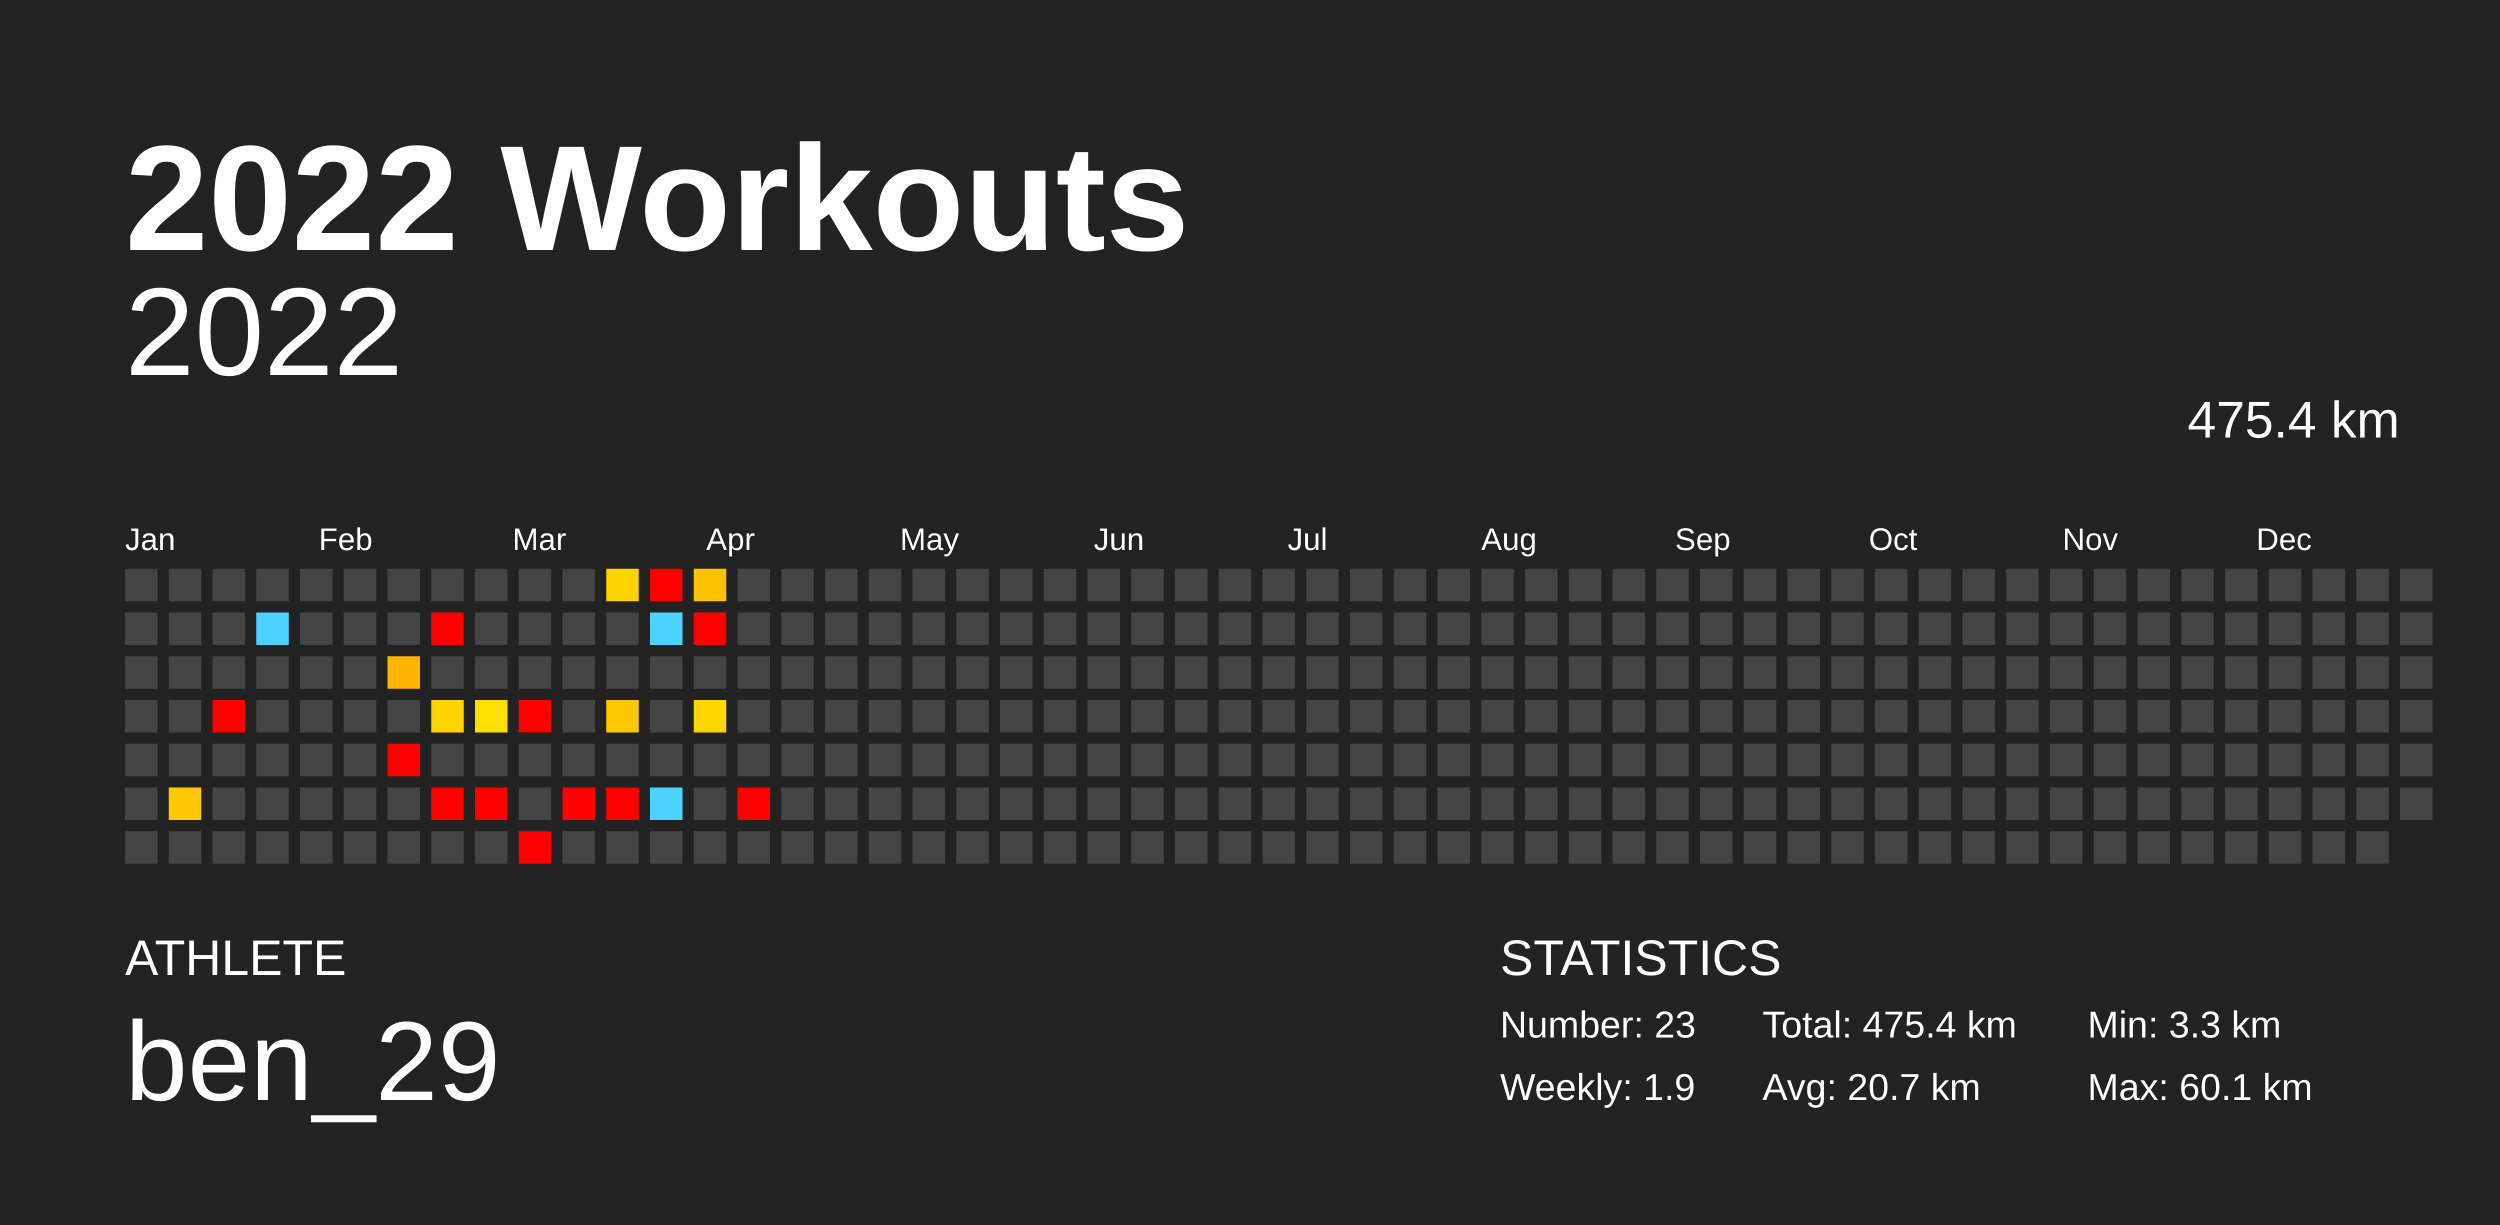
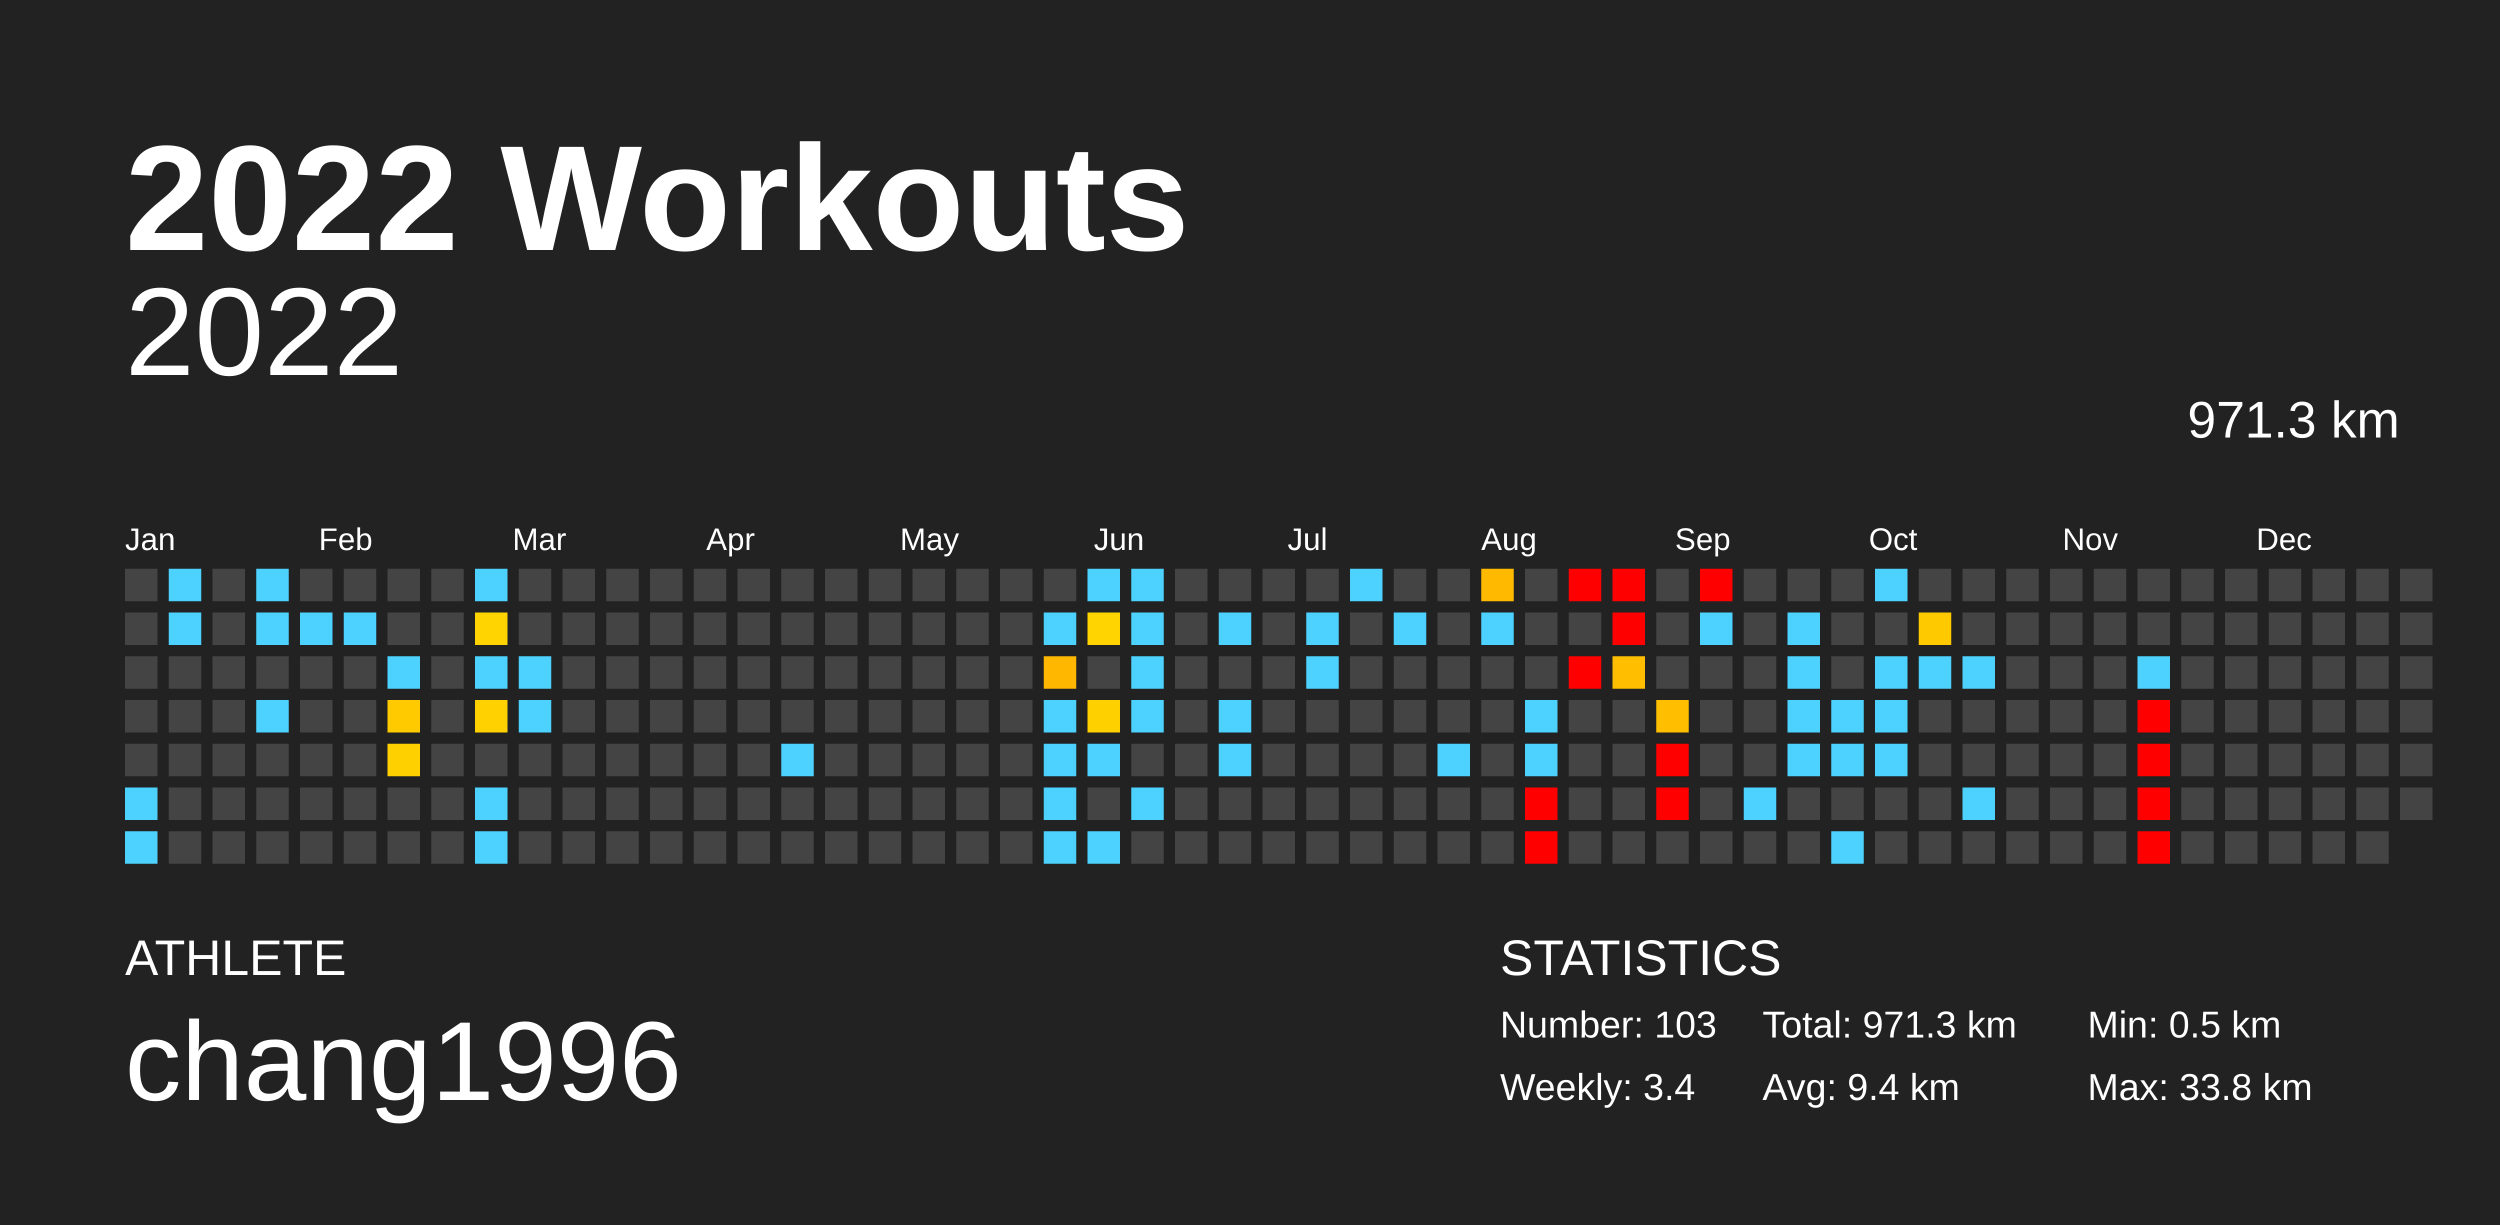
<svg xmlns="http://www.w3.org/2000/svg" baseProfile="full" height="98mm" version="1.1" viewBox="0,0,200,98" width="200mm">
  <defs />
  <rect fill="#222222" height="98" width="200" x="0" y="0" />
  <text fill="#FFFFFF" style="font-size:12px; font-family:Arial; font-weight:bold;" x="10" y="20">2022 Workouts</text>
  <text fill="#FFFFFF" style="font-size:4px; font-family:Arial" x="10" y="78">ATHLETE</text>
-   <text fill="#FFFFFF" style="font-size:9px; font-family:Arial" x="10" y="88">ben_29</text>
+   <text fill="#FFFFFF" style="font-size:9px; font-family:Arial" x="10" y="88">chang1996</text>
  <text fill="#FFFFFF" style="font-size:4px; font-family:Arial" x="120" y="78">STATISTICS</text>
-   <text fill="#FFFFFF" style="font-size:3px; font-family:Arial" x="120" y="83">Number: 23</text>
-   <text fill="#FFFFFF" style="font-size:3px; font-family:Arial" x="120" y="88">Weekly: 1.9</text>
-   <text fill="#FFFFFF" style="font-size:3px; font-family:Arial" x="141" y="83">Total: 475.4 km</text>
-   <text fill="#FFFFFF" style="font-size:3px; font-family:Arial" x="141" y="88">Avg: 20.7 km</text>
-   <text fill="#FFFFFF" style="font-size:3px; font-family:Arial" x="167" y="83">Min: 3.3 km</text>
-   <text fill="#FFFFFF" style="font-size:3px; font-family:Arial" x="167" y="88">Max: 60.1 km</text>
+   <text fill="#FFFFFF" style="font-size:3px; font-family:Arial" x="120" y="83">Number: 103</text>
+   <text fill="#FFFFFF" style="font-size:3px; font-family:Arial" x="120" y="88">Weekly: 3.4</text>
+   <text fill="#FFFFFF" style="font-size:3px; font-family:Arial" x="141" y="83">Total: 971.3 km</text>
+   <text fill="#FFFFFF" style="font-size:3px; font-family:Arial" x="141" y="88">Avg: 9.4 km</text>
+   <text fill="#FFFFFF" style="font-size:3px; font-family:Arial" x="167" y="83">Min: 0.5 km</text>
+   <text fill="#FFFFFF" style="font-size:3px; font-family:Arial" x="167" y="88">Max: 33.8 km</text>
  <text alignment-baseline="hanging" fill="#FFFFFF" style="font-size:10.0px; font-family:Arial;" x="10" y="30">2022</text>
-   <text alignment-baseline="hanging" fill="#FFFFFF" style="font-size:4.125px; font-family:Arial;" x="175" y="35">475.4 km</text>
+   <text alignment-baseline="hanging" fill="#FFFFFF" style="font-size:4.125px; font-family:Arial;" x="175" y="35">971.3 km</text>
  <text fill="#FFFFFF" style="font-size:2.5px; font-family:Arial" x="10.0" y="44">Jan</text>
  <text fill="#FFFFFF" style="font-size:2.5px; font-family:Arial" x="25.5" y="44">Feb</text>
  <text fill="#FFFFFF" style="font-size:2.5px; font-family:Arial" x="41.0" y="44">Mar</text>
  <text fill="#FFFFFF" style="font-size:2.5px; font-family:Arial" x="56.5" y="44">Apr</text>
  <text fill="#FFFFFF" style="font-size:2.5px; font-family:Arial" x="72.0" y="44">May</text>
  <text fill="#FFFFFF" style="font-size:2.5px; font-family:Arial" x="87.5" y="44">Jun</text>
  <text fill="#FFFFFF" style="font-size:2.5px; font-family:Arial" x="103.0" y="44">Jul</text>
  <text fill="#FFFFFF" style="font-size:2.5px; font-family:Arial" x="118.5" y="44">Aug</text>
  <text fill="#FFFFFF" style="font-size:2.5px; font-family:Arial" x="134.0" y="44">Sep</text>
  <text fill="#FFFFFF" style="font-size:2.5px; font-family:Arial" x="149.5" y="44">Oct</text>
  <text fill="#FFFFFF" style="font-size:2.5px; font-family:Arial" x="165.0" y="44">Nov</text>
  <text fill="#FFFFFF" style="font-size:2.5px; font-family:Arial" x="180.5" y="44">Dec</text>
  <rect fill="#444444" height="2.6" width="2.6" x="10.0" y="45.5" />
  <rect fill="#444444" height="2.6" width="2.6" x="10.0" y="49.0" />
  <rect fill="#444444" height="2.6" width="2.6" x="10.0" y="52.5" />
  <rect fill="#444444" height="2.6" width="2.6" x="10.0" y="56.0" />
  <rect fill="#444444" height="2.6" width="2.6" x="10.0" y="59.5" />
-   <rect fill="#444444" height="2.6" width="2.6" x="10.0" y="63.0" />
-   <rect fill="#444444" height="2.6" width="2.6" x="10.0" y="66.5" />
-   <rect fill="#444444" height="2.6" width="2.6" x="13.5" y="45.5" />
-   <rect fill="#444444" height="2.6" width="2.6" x="13.5" y="49.0" />
+   <rect fill="#4dd2ff" height="2.6" width="2.6" x="10.0" y="63.0" />
+   <rect fill="#4dd2ff" height="2.6" width="2.6" x="10.0" y="66.5" />
+   <rect fill="#4dd2ff" height="2.6" width="2.6" x="13.5" y="45.5" />
+   <rect fill="#4dd2ff" height="2.6" width="2.6" x="13.5" y="49.0" />
  <rect fill="#444444" height="2.6" width="2.6" x="13.5" y="52.5" />
  <rect fill="#444444" height="2.6" width="2.6" x="13.5" y="56.0" />
  <rect fill="#444444" height="2.6" width="2.6" x="13.5" y="59.5" />
-   <rect fill="#ffc800" height="2.6" width="2.6" x="13.5" y="63.0" />
+   <rect fill="#444444" height="2.6" width="2.6" x="13.5" y="63.0" />
  <rect fill="#444444" height="2.6" width="2.6" x="13.5" y="66.5" />
  <rect fill="#444444" height="2.6" width="2.6" x="17.0" y="45.5" />
  <rect fill="#444444" height="2.6" width="2.6" x="17.0" y="49.0" />
  <rect fill="#444444" height="2.6" width="2.6" x="17.0" y="52.5" />
-   <rect fill="red" height="2.6" width="2.6" x="17.0" y="56.0" />
+   <rect fill="#444444" height="2.6" width="2.6" x="17.0" y="56.0" />
  <rect fill="#444444" height="2.6" width="2.6" x="17.0" y="59.5" />
  <rect fill="#444444" height="2.6" width="2.6" x="17.0" y="63.0" />
  <rect fill="#444444" height="2.6" width="2.6" x="17.0" y="66.5" />
-   <rect fill="#444444" height="2.6" width="2.6" x="20.5" y="45.5" />
+   <rect fill="#4dd2ff" height="2.6" width="2.6" x="20.5" y="45.5" />
  <rect fill="#4dd2ff" height="2.6" width="2.6" x="20.5" y="49.0" />
  <rect fill="#444444" height="2.6" width="2.6" x="20.5" y="52.5" />
-   <rect fill="#444444" height="2.6" width="2.6" x="20.5" y="56.0" />
+   <rect fill="#4dd2ff" height="2.6" width="2.6" x="20.5" y="56.0" />
  <rect fill="#444444" height="2.6" width="2.6" x="20.5" y="59.5" />
  <rect fill="#444444" height="2.6" width="2.6" x="20.5" y="63.0" />
  <rect fill="#444444" height="2.6" width="2.6" x="20.5" y="66.5" />
  <rect fill="#444444" height="2.6" width="2.6" x="24.0" y="45.5" />
-   <rect fill="#444444" height="2.6" width="2.6" x="24.0" y="49.0" />
+   <rect fill="#4dd2ff" height="2.6" width="2.6" x="24.0" y="49.0" />
  <rect fill="#444444" height="2.6" width="2.6" x="24.0" y="52.5" />
  <rect fill="#444444" height="2.6" width="2.6" x="24.0" y="56.0" />
  <rect fill="#444444" height="2.6" width="2.6" x="24.0" y="59.5" />
  <rect fill="#444444" height="2.6" width="2.6" x="24.0" y="63.0" />
  <rect fill="#444444" height="2.6" width="2.6" x="24.0" y="66.5" />
  <rect fill="#444444" height="2.6" width="2.6" x="27.5" y="45.5" />
-   <rect fill="#444444" height="2.6" width="2.6" x="27.5" y="49.0" />
+   <rect fill="#4dd2ff" height="2.6" width="2.6" x="27.5" y="49.0" />
  <rect fill="#444444" height="2.6" width="2.6" x="27.5" y="52.5" />
  <rect fill="#444444" height="2.6" width="2.6" x="27.5" y="56.0" />
  <rect fill="#444444" height="2.6" width="2.6" x="27.5" y="59.5" />
  <rect fill="#444444" height="2.6" width="2.6" x="27.5" y="63.0" />
  <rect fill="#444444" height="2.6" width="2.6" x="27.5" y="66.5" />
  <rect fill="#444444" height="2.6" width="2.6" x="31.0" y="45.5" />
  <rect fill="#444444" height="2.6" width="2.6" x="31.0" y="49.0" />
-   <rect fill="#ffb400" height="2.6" width="2.6" x="31.0" y="52.5" />
-   <rect fill="#444444" height="2.6" width="2.6" x="31.0" y="56.0" />
-   <rect fill="red" height="2.6" width="2.6" x="31.0" y="59.5" />
+   <rect fill="#4dd2ff" height="2.6" width="2.6" x="31.0" y="52.5" />
+   <rect fill="#ffcb00" height="2.6" width="2.6" x="31.0" y="56.0" />
+   <rect fill="#ffd000" height="2.6" width="2.6" x="31.0" y="59.5" />
  <rect fill="#444444" height="2.6" width="2.6" x="31.0" y="63.0" />
  <rect fill="#444444" height="2.6" width="2.6" x="31.0" y="66.5" />
  <rect fill="#444444" height="2.6" width="2.6" x="34.5" y="45.5" />
-   <rect fill="red" height="2.6" width="2.6" x="34.5" y="49.0" />
+   <rect fill="#444444" height="2.6" width="2.6" x="34.5" y="49.0" />
  <rect fill="#444444" height="2.6" width="2.6" x="34.5" y="52.5" />
-   <rect fill="#ffd400" height="2.6" width="2.6" x="34.5" y="56.0" />
+   <rect fill="#444444" height="2.6" width="2.6" x="34.5" y="56.0" />
  <rect fill="#444444" height="2.6" width="2.6" x="34.5" y="59.5" />
-   <rect fill="red" height="2.6" width="2.6" x="34.5" y="63.0" />
+   <rect fill="#444444" height="2.6" width="2.6" x="34.5" y="63.0" />
  <rect fill="#444444" height="2.6" width="2.6" x="34.5" y="66.5" />
-   <rect fill="#444444" height="2.6" width="2.6" x="38.0" y="45.5" />
-   <rect fill="#444444" height="2.6" width="2.6" x="38.0" y="49.0" />
-   <rect fill="#444444" height="2.6" width="2.6" x="38.0" y="52.5" />
-   <rect fill="#ffdf00" height="2.6" width="2.6" x="38.0" y="56.0" />
+   <rect fill="#4dd2ff" height="2.6" width="2.6" x="38.0" y="45.5" />
+   <rect fill="#ffd400" height="2.6" width="2.6" x="38.0" y="49.0" />
+   <rect fill="#4dd2ff" height="2.6" width="2.6" x="38.0" y="52.5" />
+   <rect fill="#ffd100" height="2.6" width="2.6" x="38.0" y="56.0" />
  <rect fill="#444444" height="2.6" width="2.6" x="38.0" y="59.5" />
-   <rect fill="red" height="2.6" width="2.6" x="38.0" y="63.0" />
-   <rect fill="#444444" height="2.6" width="2.6" x="38.0" y="66.5" />
+   <rect fill="#4dd2ff" height="2.6" width="2.6" x="38.0" y="63.0" />
+   <rect fill="#4dd2ff" height="2.6" width="2.6" x="38.0" y="66.5" />
  <rect fill="#444444" height="2.6" width="2.6" x="41.5" y="45.5" />
  <rect fill="#444444" height="2.6" width="2.6" x="41.5" y="49.0" />
-   <rect fill="#444444" height="2.6" width="2.6" x="41.5" y="52.5" />
-   <rect fill="red" height="2.6" width="2.6" x="41.5" y="56.0" />
+   <rect fill="#4dd2ff" height="2.6" width="2.6" x="41.5" y="52.5" />
+   <rect fill="#4dd2ff" height="2.6" width="2.6" x="41.5" y="56.0" />
  <rect fill="#444444" height="2.6" width="2.6" x="41.5" y="59.5" />
  <rect fill="#444444" height="2.6" width="2.6" x="41.5" y="63.0" />
-   <rect fill="red" height="2.6" width="2.6" x="41.5" y="66.5" />
+   <rect fill="#444444" height="2.6" width="2.6" x="41.5" y="66.5" />
  <rect fill="#444444" height="2.6" width="2.6" x="45.0" y="45.5" />
  <rect fill="#444444" height="2.6" width="2.6" x="45.0" y="49.0" />
  <rect fill="#444444" height="2.6" width="2.6" x="45.0" y="52.5" />
  <rect fill="#444444" height="2.6" width="2.6" x="45.0" y="56.0" />
  <rect fill="#444444" height="2.6" width="2.6" x="45.0" y="59.5" />
-   <rect fill="red" height="2.6" width="2.6" x="45.0" y="63.0" />
+   <rect fill="#444444" height="2.6" width="2.6" x="45.0" y="63.0" />
  <rect fill="#444444" height="2.6" width="2.6" x="45.0" y="66.5" />
-   <rect fill="#ffd300" height="2.6" width="2.6" x="48.5" y="45.5" />
+   <rect fill="#444444" height="2.6" width="2.6" x="48.5" y="45.5" />
  <rect fill="#444444" height="2.6" width="2.6" x="48.5" y="49.0" />
  <rect fill="#444444" height="2.6" width="2.6" x="48.5" y="52.5" />
-   <rect fill="#ffc700" height="2.6" width="2.6" x="48.5" y="56.0" />
+   <rect fill="#444444" height="2.6" width="2.6" x="48.5" y="56.0" />
  <rect fill="#444444" height="2.6" width="2.6" x="48.5" y="59.5" />
-   <rect fill="red" height="2.6" width="2.6" x="48.5" y="63.0" />
+   <rect fill="#444444" height="2.6" width="2.6" x="48.5" y="63.0" />
  <rect fill="#444444" height="2.6" width="2.6" x="48.5" y="66.5" />
-   <rect fill="red" height="2.6" width="2.6" x="52.0" y="45.5" />
-   <rect fill="#4dd2ff" height="2.6" width="2.6" x="52.0" y="49.0" />
+   <rect fill="#444444" height="2.6" width="2.6" x="52.0" y="45.5" />
+   <rect fill="#444444" height="2.6" width="2.6" x="52.0" y="49.0" />
  <rect fill="#444444" height="2.6" width="2.6" x="52.0" y="52.5" />
  <rect fill="#444444" height="2.6" width="2.6" x="52.0" y="56.0" />
  <rect fill="#444444" height="2.6" width="2.6" x="52.0" y="59.5" />
-   <rect fill="#4dd2ff" height="2.6" width="2.6" x="52.0" y="63.0" />
+   <rect fill="#444444" height="2.6" width="2.6" x="52.0" y="63.0" />
  <rect fill="#444444" height="2.6" width="2.6" x="52.0" y="66.5" />
-   <rect fill="#ffc100" height="2.6" width="2.6" x="55.5" y="45.5" />
-   <rect fill="red" height="2.6" width="2.6" x="55.5" y="49.0" />
+   <rect fill="#444444" height="2.6" width="2.6" x="55.5" y="45.5" />
+   <rect fill="#444444" height="2.6" width="2.6" x="55.5" y="49.0" />
  <rect fill="#444444" height="2.6" width="2.6" x="55.5" y="52.5" />
-   <rect fill="#ffd700" height="2.6" width="2.6" x="55.5" y="56.0" />
+   <rect fill="#444444" height="2.6" width="2.6" x="55.5" y="56.0" />
  <rect fill="#444444" height="2.6" width="2.6" x="55.5" y="59.5" />
  <rect fill="#444444" height="2.6" width="2.6" x="55.5" y="63.0" />
  <rect fill="#444444" height="2.6" width="2.6" x="55.5" y="66.5" />
  <rect fill="#444444" height="2.6" width="2.6" x="59.0" y="45.5" />
  <rect fill="#444444" height="2.6" width="2.6" x="59.0" y="49.0" />
  <rect fill="#444444" height="2.6" width="2.6" x="59.0" y="52.5" />
  <rect fill="#444444" height="2.6" width="2.6" x="59.0" y="56.0" />
  <rect fill="#444444" height="2.6" width="2.6" x="59.0" y="59.5" />
-   <rect fill="red" height="2.6" width="2.6" x="59.0" y="63.0" />
+   <rect fill="#444444" height="2.6" width="2.6" x="59.0" y="63.0" />
  <rect fill="#444444" height="2.6" width="2.6" x="59.0" y="66.5" />
  <rect fill="#444444" height="2.6" width="2.6" x="62.5" y="45.5" />
  <rect fill="#444444" height="2.6" width="2.6" x="62.5" y="49.0" />
  <rect fill="#444444" height="2.6" width="2.6" x="62.5" y="52.5" />
  <rect fill="#444444" height="2.6" width="2.6" x="62.5" y="56.0" />
-   <rect fill="#444444" height="2.6" width="2.6" x="62.5" y="59.5" />
+   <rect fill="#4dd2ff" height="2.6" width="2.6" x="62.5" y="59.5" />
  <rect fill="#444444" height="2.6" width="2.6" x="62.5" y="63.0" />
  <rect fill="#444444" height="2.6" width="2.6" x="62.5" y="66.5" />
  <rect fill="#444444" height="2.6" width="2.6" x="66.0" y="45.5" />
  <rect fill="#444444" height="2.6" width="2.6" x="66.0" y="49.0" />
  <rect fill="#444444" height="2.6" width="2.6" x="66.0" y="52.5" />
  <rect fill="#444444" height="2.6" width="2.6" x="66.0" y="56.0" />
  <rect fill="#444444" height="2.6" width="2.6" x="66.0" y="59.5" />
  <rect fill="#444444" height="2.6" width="2.6" x="66.0" y="63.0" />
  <rect fill="#444444" height="2.6" width="2.6" x="66.0" y="66.5" />
  <rect fill="#444444" height="2.6" width="2.6" x="69.5" y="45.5" />
  <rect fill="#444444" height="2.6" width="2.6" x="69.5" y="49.0" />
  <rect fill="#444444" height="2.6" width="2.6" x="69.5" y="52.5" />
  <rect fill="#444444" height="2.6" width="2.6" x="69.5" y="56.0" />
  <rect fill="#444444" height="2.6" width="2.6" x="69.5" y="59.5" />
  <rect fill="#444444" height="2.6" width="2.6" x="69.5" y="63.0" />
  <rect fill="#444444" height="2.6" width="2.6" x="69.5" y="66.5" />
  <rect fill="#444444" height="2.6" width="2.6" x="73.0" y="45.5" />
  <rect fill="#444444" height="2.6" width="2.6" x="73.0" y="49.0" />
  <rect fill="#444444" height="2.6" width="2.6" x="73.0" y="52.5" />
  <rect fill="#444444" height="2.6" width="2.6" x="73.0" y="56.0" />
  <rect fill="#444444" height="2.6" width="2.6" x="73.0" y="59.5" />
  <rect fill="#444444" height="2.6" width="2.6" x="73.0" y="63.0" />
  <rect fill="#444444" height="2.6" width="2.6" x="73.0" y="66.5" />
  <rect fill="#444444" height="2.6" width="2.6" x="76.5" y="45.5" />
  <rect fill="#444444" height="2.6" width="2.6" x="76.5" y="49.0" />
  <rect fill="#444444" height="2.6" width="2.6" x="76.5" y="52.5" />
  <rect fill="#444444" height="2.6" width="2.6" x="76.5" y="56.0" />
  <rect fill="#444444" height="2.6" width="2.6" x="76.5" y="59.5" />
  <rect fill="#444444" height="2.6" width="2.6" x="76.5" y="63.0" />
  <rect fill="#444444" height="2.6" width="2.6" x="76.5" y="66.5" />
  <rect fill="#444444" height="2.6" width="2.6" x="80.0" y="45.5" />
  <rect fill="#444444" height="2.6" width="2.6" x="80.0" y="49.0" />
  <rect fill="#444444" height="2.6" width="2.6" x="80.0" y="52.5" />
  <rect fill="#444444" height="2.6" width="2.6" x="80.0" y="56.0" />
  <rect fill="#444444" height="2.6" width="2.6" x="80.0" y="59.5" />
  <rect fill="#444444" height="2.6" width="2.6" x="80.0" y="63.0" />
  <rect fill="#444444" height="2.6" width="2.6" x="80.0" y="66.5" />
  <rect fill="#444444" height="2.6" width="2.6" x="83.5" y="45.5" />
-   <rect fill="#444444" height="2.6" width="2.6" x="83.5" y="49.0" />
-   <rect fill="#444444" height="2.6" width="2.6" x="83.5" y="52.5" />
-   <rect fill="#444444" height="2.6" width="2.6" x="83.5" y="56.0" />
-   <rect fill="#444444" height="2.6" width="2.6" x="83.5" y="59.5" />
-   <rect fill="#444444" height="2.6" width="2.6" x="83.5" y="63.0" />
-   <rect fill="#444444" height="2.6" width="2.6" x="83.5" y="66.5" />
-   <rect fill="#444444" height="2.6" width="2.6" x="87.0" y="45.5" />
-   <rect fill="#444444" height="2.6" width="2.6" x="87.0" y="49.0" />
+   <rect fill="#4dd2ff" height="2.6" width="2.6" x="83.5" y="49.0" />
+   <rect fill="#ffb700" height="2.6" width="2.6" x="83.5" y="52.5" />
+   <rect fill="#4dd2ff" height="2.6" width="2.6" x="83.5" y="56.0" />
+   <rect fill="#4dd2ff" height="2.6" width="2.6" x="83.5" y="59.5" />
+   <rect fill="#4dd2ff" height="2.6" width="2.6" x="83.5" y="63.0" />
+   <rect fill="#4dd2ff" height="2.6" width="2.6" x="83.5" y="66.5" />
+   <rect fill="#4dd2ff" height="2.6" width="2.6" x="87.0" y="45.5" />
+   <rect fill="#ffd400" height="2.6" width="2.6" x="87.0" y="49.0" />
  <rect fill="#444444" height="2.6" width="2.6" x="87.0" y="52.5" />
-   <rect fill="#444444" height="2.6" width="2.6" x="87.0" y="56.0" />
-   <rect fill="#444444" height="2.6" width="2.6" x="87.0" y="59.5" />
+   <rect fill="#ffd000" height="2.6" width="2.6" x="87.0" y="56.0" />
+   <rect fill="#4dd2ff" height="2.6" width="2.6" x="87.0" y="59.5" />
  <rect fill="#444444" height="2.6" width="2.6" x="87.0" y="63.0" />
-   <rect fill="#444444" height="2.6" width="2.6" x="87.0" y="66.5" />
-   <rect fill="#444444" height="2.6" width="2.6" x="90.5" y="45.5" />
-   <rect fill="#444444" height="2.6" width="2.6" x="90.5" y="49.0" />
-   <rect fill="#444444" height="2.6" width="2.6" x="90.5" y="52.5" />
-   <rect fill="#444444" height="2.6" width="2.6" x="90.5" y="56.0" />
+   <rect fill="#4dd2ff" height="2.6" width="2.6" x="87.0" y="66.5" />
+   <rect fill="#4dd2ff" height="2.6" width="2.6" x="90.5" y="45.5" />
+   <rect fill="#4dd2ff" height="2.6" width="2.6" x="90.5" y="49.0" />
+   <rect fill="#4dd2ff" height="2.6" width="2.6" x="90.5" y="52.5" />
+   <rect fill="#4dd2ff" height="2.6" width="2.6" x="90.5" y="56.0" />
  <rect fill="#444444" height="2.6" width="2.6" x="90.5" y="59.5" />
-   <rect fill="#444444" height="2.6" width="2.6" x="90.5" y="63.0" />
+   <rect fill="#4dd2ff" height="2.6" width="2.6" x="90.5" y="63.0" />
  <rect fill="#444444" height="2.6" width="2.6" x="90.5" y="66.5" />
  <rect fill="#444444" height="2.6" width="2.6" x="94.0" y="45.5" />
  <rect fill="#444444" height="2.6" width="2.6" x="94.0" y="49.0" />
  <rect fill="#444444" height="2.6" width="2.6" x="94.0" y="52.5" />
  <rect fill="#444444" height="2.6" width="2.6" x="94.0" y="56.0" />
  <rect fill="#444444" height="2.6" width="2.6" x="94.0" y="59.5" />
  <rect fill="#444444" height="2.6" width="2.6" x="94.0" y="63.0" />
  <rect fill="#444444" height="2.6" width="2.6" x="94.0" y="66.5" />
  <rect fill="#444444" height="2.6" width="2.6" x="97.5" y="45.5" />
-   <rect fill="#444444" height="2.6" width="2.6" x="97.5" y="49.0" />
+   <rect fill="#4dd2ff" height="2.6" width="2.6" x="97.5" y="49.0" />
  <rect fill="#444444" height="2.6" width="2.6" x="97.5" y="52.5" />
-   <rect fill="#444444" height="2.6" width="2.6" x="97.5" y="56.0" />
-   <rect fill="#444444" height="2.6" width="2.6" x="97.5" y="59.5" />
+   <rect fill="#4dd2ff" height="2.6" width="2.6" x="97.5" y="56.0" />
+   <rect fill="#4dd2ff" height="2.6" width="2.6" x="97.5" y="59.5" />
  <rect fill="#444444" height="2.6" width="2.6" x="97.5" y="63.0" />
  <rect fill="#444444" height="2.6" width="2.6" x="97.5" y="66.5" />
  <rect fill="#444444" height="2.6" width="2.6" x="101.0" y="45.5" />
  <rect fill="#444444" height="2.6" width="2.6" x="101.0" y="49.0" />
  <rect fill="#444444" height="2.6" width="2.6" x="101.0" y="52.5" />
  <rect fill="#444444" height="2.6" width="2.6" x="101.0" y="56.0" />
  <rect fill="#444444" height="2.6" width="2.6" x="101.0" y="59.5" />
  <rect fill="#444444" height="2.6" width="2.6" x="101.0" y="63.0" />
  <rect fill="#444444" height="2.6" width="2.6" x="101.0" y="66.5" />
  <rect fill="#444444" height="2.6" width="2.6" x="104.5" y="45.5" />
-   <rect fill="#444444" height="2.6" width="2.6" x="104.5" y="49.0" />
-   <rect fill="#444444" height="2.6" width="2.6" x="104.5" y="52.5" />
+   <rect fill="#4dd2ff" height="2.6" width="2.6" x="104.5" y="49.0" />
+   <rect fill="#4dd2ff" height="2.6" width="2.6" x="104.5" y="52.5" />
  <rect fill="#444444" height="2.6" width="2.6" x="104.5" y="56.0" />
  <rect fill="#444444" height="2.6" width="2.6" x="104.5" y="59.5" />
  <rect fill="#444444" height="2.6" width="2.6" x="104.5" y="63.0" />
  <rect fill="#444444" height="2.6" width="2.6" x="104.5" y="66.5" />
-   <rect fill="#444444" height="2.6" width="2.6" x="108.0" y="45.5" />
+   <rect fill="#4dd2ff" height="2.6" width="2.6" x="108.0" y="45.5" />
  <rect fill="#444444" height="2.6" width="2.6" x="108.0" y="49.0" />
  <rect fill="#444444" height="2.6" width="2.6" x="108.0" y="52.5" />
  <rect fill="#444444" height="2.6" width="2.6" x="108.0" y="56.0" />
  <rect fill="#444444" height="2.6" width="2.6" x="108.0" y="59.5" />
  <rect fill="#444444" height="2.6" width="2.6" x="108.0" y="63.0" />
  <rect fill="#444444" height="2.6" width="2.6" x="108.0" y="66.5" />
  <rect fill="#444444" height="2.6" width="2.6" x="111.5" y="45.5" />
-   <rect fill="#444444" height="2.6" width="2.6" x="111.5" y="49.0" />
+   <rect fill="#4dd2ff" height="2.6" width="2.6" x="111.5" y="49.0" />
  <rect fill="#444444" height="2.6" width="2.6" x="111.5" y="52.5" />
  <rect fill="#444444" height="2.6" width="2.6" x="111.5" y="56.0" />
  <rect fill="#444444" height="2.6" width="2.6" x="111.5" y="59.5" />
  <rect fill="#444444" height="2.6" width="2.6" x="111.5" y="63.0" />
  <rect fill="#444444" height="2.6" width="2.6" x="111.5" y="66.5" />
  <rect fill="#444444" height="2.6" width="2.6" x="115.0" y="45.5" />
  <rect fill="#444444" height="2.6" width="2.6" x="115.0" y="49.0" />
  <rect fill="#444444" height="2.6" width="2.6" x="115.0" y="52.5" />
  <rect fill="#444444" height="2.6" width="2.6" x="115.0" y="56.0" />
-   <rect fill="#444444" height="2.6" width="2.6" x="115.0" y="59.5" />
+   <rect fill="#4dd2ff" height="2.6" width="2.6" x="115.0" y="59.5" />
  <rect fill="#444444" height="2.6" width="2.6" x="115.0" y="63.0" />
  <rect fill="#444444" height="2.6" width="2.6" x="115.0" y="66.5" />
-   <rect fill="#444444" height="2.6" width="2.6" x="118.5" y="45.5" />
-   <rect fill="#444444" height="2.6" width="2.6" x="118.5" y="49.0" />
+   <rect fill="#ffba00" height="2.6" width="2.6" x="118.5" y="45.5" />
+   <rect fill="#4dd2ff" height="2.6" width="2.6" x="118.5" y="49.0" />
  <rect fill="#444444" height="2.6" width="2.6" x="118.5" y="52.5" />
  <rect fill="#444444" height="2.6" width="2.6" x="118.5" y="56.0" />
  <rect fill="#444444" height="2.6" width="2.6" x="118.5" y="59.5" />
  <rect fill="#444444" height="2.6" width="2.6" x="118.5" y="63.0" />
  <rect fill="#444444" height="2.6" width="2.6" x="118.5" y="66.5" />
  <rect fill="#444444" height="2.6" width="2.6" x="122.0" y="45.5" />
  <rect fill="#444444" height="2.6" width="2.6" x="122.0" y="49.0" />
  <rect fill="#444444" height="2.6" width="2.6" x="122.0" y="52.5" />
-   <rect fill="#444444" height="2.6" width="2.6" x="122.0" y="56.0" />
-   <rect fill="#444444" height="2.6" width="2.6" x="122.0" y="59.5" />
-   <rect fill="#444444" height="2.6" width="2.6" x="122.0" y="63.0" />
-   <rect fill="#444444" height="2.6" width="2.6" x="122.0" y="66.5" />
-   <rect fill="#444444" height="2.6" width="2.6" x="125.5" y="45.5" />
+   <rect fill="#4dd2ff" height="2.6" width="2.6" x="122.0" y="56.0" />
+   <rect fill="#4dd2ff" height="2.6" width="2.6" x="122.0" y="59.5" />
+   <rect fill="red" height="2.6" width="2.6" x="122.0" y="63.0" />
+   <rect fill="red" height="2.6" width="2.6" x="122.0" y="66.5" />
+   <rect fill="red" height="2.6" width="2.6" x="125.5" y="45.5" />
  <rect fill="#444444" height="2.6" width="2.6" x="125.5" y="49.0" />
-   <rect fill="#444444" height="2.6" width="2.6" x="125.5" y="52.5" />
+   <rect fill="red" height="2.6" width="2.6" x="125.5" y="52.5" />
  <rect fill="#444444" height="2.6" width="2.6" x="125.5" y="56.0" />
  <rect fill="#444444" height="2.6" width="2.6" x="125.5" y="59.5" />
  <rect fill="#444444" height="2.6" width="2.6" x="125.5" y="63.0" />
  <rect fill="#444444" height="2.6" width="2.6" x="125.5" y="66.5" />
-   <rect fill="#444444" height="2.6" width="2.6" x="129.0" y="45.5" />
-   <rect fill="#444444" height="2.6" width="2.6" x="129.0" y="49.0" />
-   <rect fill="#444444" height="2.6" width="2.6" x="129.0" y="52.5" />
+   <rect fill="red" height="2.6" width="2.6" x="129.0" y="45.5" />
+   <rect fill="red" height="2.6" width="2.6" x="129.0" y="49.0" />
+   <rect fill="#ffbe00" height="2.6" width="2.6" x="129.0" y="52.5" />
  <rect fill="#444444" height="2.6" width="2.6" x="129.0" y="56.0" />
  <rect fill="#444444" height="2.6" width="2.6" x="129.0" y="59.5" />
  <rect fill="#444444" height="2.6" width="2.6" x="129.0" y="63.0" />
  <rect fill="#444444" height="2.6" width="2.6" x="129.0" y="66.5" />
  <rect fill="#444444" height="2.6" width="2.6" x="132.5" y="45.5" />
  <rect fill="#444444" height="2.6" width="2.6" x="132.5" y="49.0" />
  <rect fill="#444444" height="2.6" width="2.6" x="132.5" y="52.5" />
-   <rect fill="#444444" height="2.6" width="2.6" x="132.5" y="56.0" />
-   <rect fill="#444444" height="2.6" width="2.6" x="132.5" y="59.5" />
-   <rect fill="#444444" height="2.6" width="2.6" x="132.5" y="63.0" />
+   <rect fill="#ffbe00" height="2.6" width="2.6" x="132.5" y="56.0" />
+   <rect fill="red" height="2.6" width="2.6" x="132.5" y="59.5" />
+   <rect fill="red" height="2.6" width="2.6" x="132.5" y="63.0" />
  <rect fill="#444444" height="2.6" width="2.6" x="132.5" y="66.5" />
-   <rect fill="#444444" height="2.6" width="2.6" x="136.0" y="45.5" />
-   <rect fill="#444444" height="2.6" width="2.6" x="136.0" y="49.0" />
+   <rect fill="red" height="2.6" width="2.6" x="136.0" y="45.5" />
+   <rect fill="#4dd2ff" height="2.6" width="2.6" x="136.0" y="49.0" />
  <rect fill="#444444" height="2.6" width="2.6" x="136.0" y="52.5" />
  <rect fill="#444444" height="2.6" width="2.6" x="136.0" y="56.0" />
  <rect fill="#444444" height="2.6" width="2.6" x="136.0" y="59.5" />
  <rect fill="#444444" height="2.6" width="2.6" x="136.0" y="63.0" />
  <rect fill="#444444" height="2.6" width="2.6" x="136.0" y="66.5" />
  <rect fill="#444444" height="2.6" width="2.6" x="139.5" y="45.5" />
  <rect fill="#444444" height="2.6" width="2.6" x="139.5" y="49.0" />
  <rect fill="#444444" height="2.6" width="2.6" x="139.5" y="52.5" />
  <rect fill="#444444" height="2.6" width="2.6" x="139.5" y="56.0" />
  <rect fill="#444444" height="2.6" width="2.6" x="139.5" y="59.5" />
-   <rect fill="#444444" height="2.6" width="2.6" x="139.5" y="63.0" />
+   <rect fill="#4dd2ff" height="2.6" width="2.6" x="139.5" y="63.0" />
  <rect fill="#444444" height="2.6" width="2.6" x="139.5" y="66.5" />
  <rect fill="#444444" height="2.6" width="2.6" x="143.0" y="45.5" />
-   <rect fill="#444444" height="2.6" width="2.6" x="143.0" y="49.0" />
-   <rect fill="#444444" height="2.6" width="2.6" x="143.0" y="52.5" />
-   <rect fill="#444444" height="2.6" width="2.6" x="143.0" y="56.0" />
-   <rect fill="#444444" height="2.6" width="2.6" x="143.0" y="59.5" />
+   <rect fill="#4dd2ff" height="2.6" width="2.6" x="143.0" y="49.0" />
+   <rect fill="#4dd2ff" height="2.6" width="2.6" x="143.0" y="52.5" />
+   <rect fill="#4dd2ff" height="2.6" width="2.6" x="143.0" y="56.0" />
+   <rect fill="#4dd2ff" height="2.6" width="2.6" x="143.0" y="59.5" />
  <rect fill="#444444" height="2.6" width="2.6" x="143.0" y="63.0" />
  <rect fill="#444444" height="2.6" width="2.6" x="143.0" y="66.5" />
  <rect fill="#444444" height="2.6" width="2.6" x="146.5" y="45.5" />
  <rect fill="#444444" height="2.6" width="2.6" x="146.5" y="49.0" />
  <rect fill="#444444" height="2.6" width="2.6" x="146.5" y="52.5" />
-   <rect fill="#444444" height="2.6" width="2.6" x="146.5" y="56.0" />
-   <rect fill="#444444" height="2.6" width="2.6" x="146.5" y="59.5" />
+   <rect fill="#4dd2ff" height="2.6" width="2.6" x="146.5" y="56.0" />
+   <rect fill="#4dd2ff" height="2.6" width="2.6" x="146.5" y="59.5" />
  <rect fill="#444444" height="2.6" width="2.6" x="146.5" y="63.0" />
-   <rect fill="#444444" height="2.6" width="2.6" x="146.5" y="66.5" />
-   <rect fill="#444444" height="2.6" width="2.6" x="150.0" y="45.5" />
+   <rect fill="#4dd2ff" height="2.6" width="2.6" x="146.5" y="66.5" />
+   <rect fill="#4dd2ff" height="2.6" width="2.6" x="150.0" y="45.5" />
  <rect fill="#444444" height="2.6" width="2.6" x="150.0" y="49.0" />
-   <rect fill="#444444" height="2.6" width="2.6" x="150.0" y="52.5" />
-   <rect fill="#444444" height="2.6" width="2.6" x="150.0" y="56.0" />
-   <rect fill="#444444" height="2.6" width="2.6" x="150.0" y="59.5" />
+   <rect fill="#4dd2ff" height="2.6" width="2.6" x="150.0" y="52.5" />
+   <rect fill="#4dd2ff" height="2.6" width="2.6" x="150.0" y="56.0" />
+   <rect fill="#4dd2ff" height="2.6" width="2.6" x="150.0" y="59.5" />
  <rect fill="#444444" height="2.6" width="2.6" x="150.0" y="63.0" />
  <rect fill="#444444" height="2.6" width="2.6" x="150.0" y="66.5" />
  <rect fill="#444444" height="2.6" width="2.6" x="153.5" y="45.5" />
-   <rect fill="#444444" height="2.6" width="2.6" x="153.5" y="49.0" />
-   <rect fill="#444444" height="2.6" width="2.6" x="153.5" y="52.5" />
+   <rect fill="#ffc900" height="2.6" width="2.6" x="153.5" y="49.0" />
+   <rect fill="#4dd2ff" height="2.6" width="2.6" x="153.5" y="52.5" />
  <rect fill="#444444" height="2.6" width="2.6" x="153.5" y="56.0" />
  <rect fill="#444444" height="2.6" width="2.6" x="153.5" y="59.5" />
  <rect fill="#444444" height="2.6" width="2.6" x="153.5" y="63.0" />
  <rect fill="#444444" height="2.6" width="2.6" x="153.5" y="66.5" />
  <rect fill="#444444" height="2.6" width="2.6" x="157.0" y="45.5" />
  <rect fill="#444444" height="2.6" width="2.6" x="157.0" y="49.0" />
-   <rect fill="#444444" height="2.6" width="2.6" x="157.0" y="52.5" />
+   <rect fill="#4dd2ff" height="2.6" width="2.6" x="157.0" y="52.5" />
  <rect fill="#444444" height="2.6" width="2.6" x="157.0" y="56.0" />
  <rect fill="#444444" height="2.6" width="2.6" x="157.0" y="59.5" />
-   <rect fill="#444444" height="2.6" width="2.6" x="157.0" y="63.0" />
+   <rect fill="#4dd2ff" height="2.6" width="2.6" x="157.0" y="63.0" />
  <rect fill="#444444" height="2.6" width="2.6" x="157.0" y="66.5" />
  <rect fill="#444444" height="2.6" width="2.6" x="160.5" y="45.5" />
  <rect fill="#444444" height="2.6" width="2.6" x="160.5" y="49.0" />
  <rect fill="#444444" height="2.6" width="2.6" x="160.5" y="52.5" />
  <rect fill="#444444" height="2.6" width="2.6" x="160.5" y="56.0" />
  <rect fill="#444444" height="2.6" width="2.6" x="160.5" y="59.5" />
  <rect fill="#444444" height="2.6" width="2.6" x="160.5" y="63.0" />
  <rect fill="#444444" height="2.6" width="2.6" x="160.5" y="66.5" />
  <rect fill="#444444" height="2.6" width="2.6" x="164.0" y="45.5" />
  <rect fill="#444444" height="2.6" width="2.6" x="164.0" y="49.0" />
  <rect fill="#444444" height="2.6" width="2.6" x="164.0" y="52.5" />
  <rect fill="#444444" height="2.6" width="2.6" x="164.0" y="56.0" />
  <rect fill="#444444" height="2.6" width="2.6" x="164.0" y="59.5" />
  <rect fill="#444444" height="2.6" width="2.6" x="164.0" y="63.0" />
  <rect fill="#444444" height="2.6" width="2.6" x="164.0" y="66.5" />
  <rect fill="#444444" height="2.6" width="2.6" x="167.5" y="45.5" />
  <rect fill="#444444" height="2.6" width="2.6" x="167.5" y="49.0" />
  <rect fill="#444444" height="2.6" width="2.6" x="167.5" y="52.5" />
  <rect fill="#444444" height="2.6" width="2.6" x="167.5" y="56.0" />
  <rect fill="#444444" height="2.6" width="2.6" x="167.5" y="59.5" />
  <rect fill="#444444" height="2.6" width="2.6" x="167.5" y="63.0" />
  <rect fill="#444444" height="2.6" width="2.6" x="167.5" y="66.5" />
  <rect fill="#444444" height="2.6" width="2.6" x="171.0" y="45.5" />
  <rect fill="#444444" height="2.6" width="2.6" x="171.0" y="49.0" />
-   <rect fill="#444444" height="2.6" width="2.6" x="171.0" y="52.5" />
-   <rect fill="#444444" height="2.6" width="2.6" x="171.0" y="56.0" />
-   <rect fill="#444444" height="2.6" width="2.6" x="171.0" y="59.5" />
-   <rect fill="#444444" height="2.6" width="2.6" x="171.0" y="63.0" />
-   <rect fill="#444444" height="2.6" width="2.6" x="171.0" y="66.5" />
+   <rect fill="#4dd2ff" height="2.6" width="2.6" x="171.0" y="52.5" />
+   <rect fill="red" height="2.6" width="2.6" x="171.0" y="56.0" />
+   <rect fill="red" height="2.6" width="2.6" x="171.0" y="59.5" />
+   <rect fill="red" height="2.6" width="2.6" x="171.0" y="63.0" />
+   <rect fill="red" height="2.6" width="2.6" x="171.0" y="66.5" />
  <rect fill="#444444" height="2.6" width="2.6" x="174.5" y="45.5" />
  <rect fill="#444444" height="2.6" width="2.6" x="174.5" y="49.0" />
  <rect fill="#444444" height="2.6" width="2.6" x="174.5" y="52.5" />
  <rect fill="#444444" height="2.6" width="2.6" x="174.5" y="56.0" />
  <rect fill="#444444" height="2.6" width="2.6" x="174.5" y="59.5" />
  <rect fill="#444444" height="2.6" width="2.6" x="174.5" y="63.0" />
  <rect fill="#444444" height="2.6" width="2.6" x="174.5" y="66.5" />
  <rect fill="#444444" height="2.6" width="2.6" x="178.0" y="45.5" />
  <rect fill="#444444" height="2.6" width="2.6" x="178.0" y="49.0" />
  <rect fill="#444444" height="2.6" width="2.6" x="178.0" y="52.5" />
  <rect fill="#444444" height="2.6" width="2.6" x="178.0" y="56.0" />
  <rect fill="#444444" height="2.6" width="2.6" x="178.0" y="59.5" />
  <rect fill="#444444" height="2.6" width="2.6" x="178.0" y="63.0" />
  <rect fill="#444444" height="2.6" width="2.6" x="178.0" y="66.5" />
  <rect fill="#444444" height="2.6" width="2.6" x="181.5" y="45.5" />
  <rect fill="#444444" height="2.6" width="2.6" x="181.5" y="49.0" />
  <rect fill="#444444" height="2.6" width="2.6" x="181.5" y="52.5" />
  <rect fill="#444444" height="2.6" width="2.6" x="181.5" y="56.0" />
  <rect fill="#444444" height="2.6" width="2.6" x="181.5" y="59.5" />
  <rect fill="#444444" height="2.6" width="2.6" x="181.5" y="63.0" />
  <rect fill="#444444" height="2.6" width="2.6" x="181.5" y="66.5" />
  <rect fill="#444444" height="2.6" width="2.6" x="185.0" y="45.5" />
  <rect fill="#444444" height="2.6" width="2.6" x="185.0" y="49.0" />
  <rect fill="#444444" height="2.6" width="2.6" x="185.0" y="52.5" />
  <rect fill="#444444" height="2.6" width="2.6" x="185.0" y="56.0" />
  <rect fill="#444444" height="2.6" width="2.6" x="185.0" y="59.5" />
  <rect fill="#444444" height="2.6" width="2.6" x="185.0" y="63.0" />
  <rect fill="#444444" height="2.6" width="2.6" x="185.0" y="66.5" />
  <rect fill="#444444" height="2.6" width="2.6" x="188.5" y="45.5" />
  <rect fill="#444444" height="2.6" width="2.6" x="188.5" y="49.0" />
  <rect fill="#444444" height="2.6" width="2.6" x="188.5" y="52.5" />
  <rect fill="#444444" height="2.6" width="2.6" x="188.5" y="56.0" />
  <rect fill="#444444" height="2.6" width="2.6" x="188.5" y="59.5" />
  <rect fill="#444444" height="2.6" width="2.6" x="188.5" y="63.0" />
  <rect fill="#444444" height="2.6" width="2.6" x="188.5" y="66.5" />
  <rect fill="#444444" height="2.6" width="2.6" x="192.0" y="45.5" />
  <rect fill="#444444" height="2.6" width="2.6" x="192.0" y="49.0" />
  <rect fill="#444444" height="2.6" width="2.6" x="192.0" y="52.5" />
  <rect fill="#444444" height="2.6" width="2.6" x="192.0" y="56.0" />
  <rect fill="#444444" height="2.6" width="2.6" x="192.0" y="59.5" />
  <rect fill="#444444" height="2.6" width="2.6" x="192.0" y="63.0" />
</svg>
